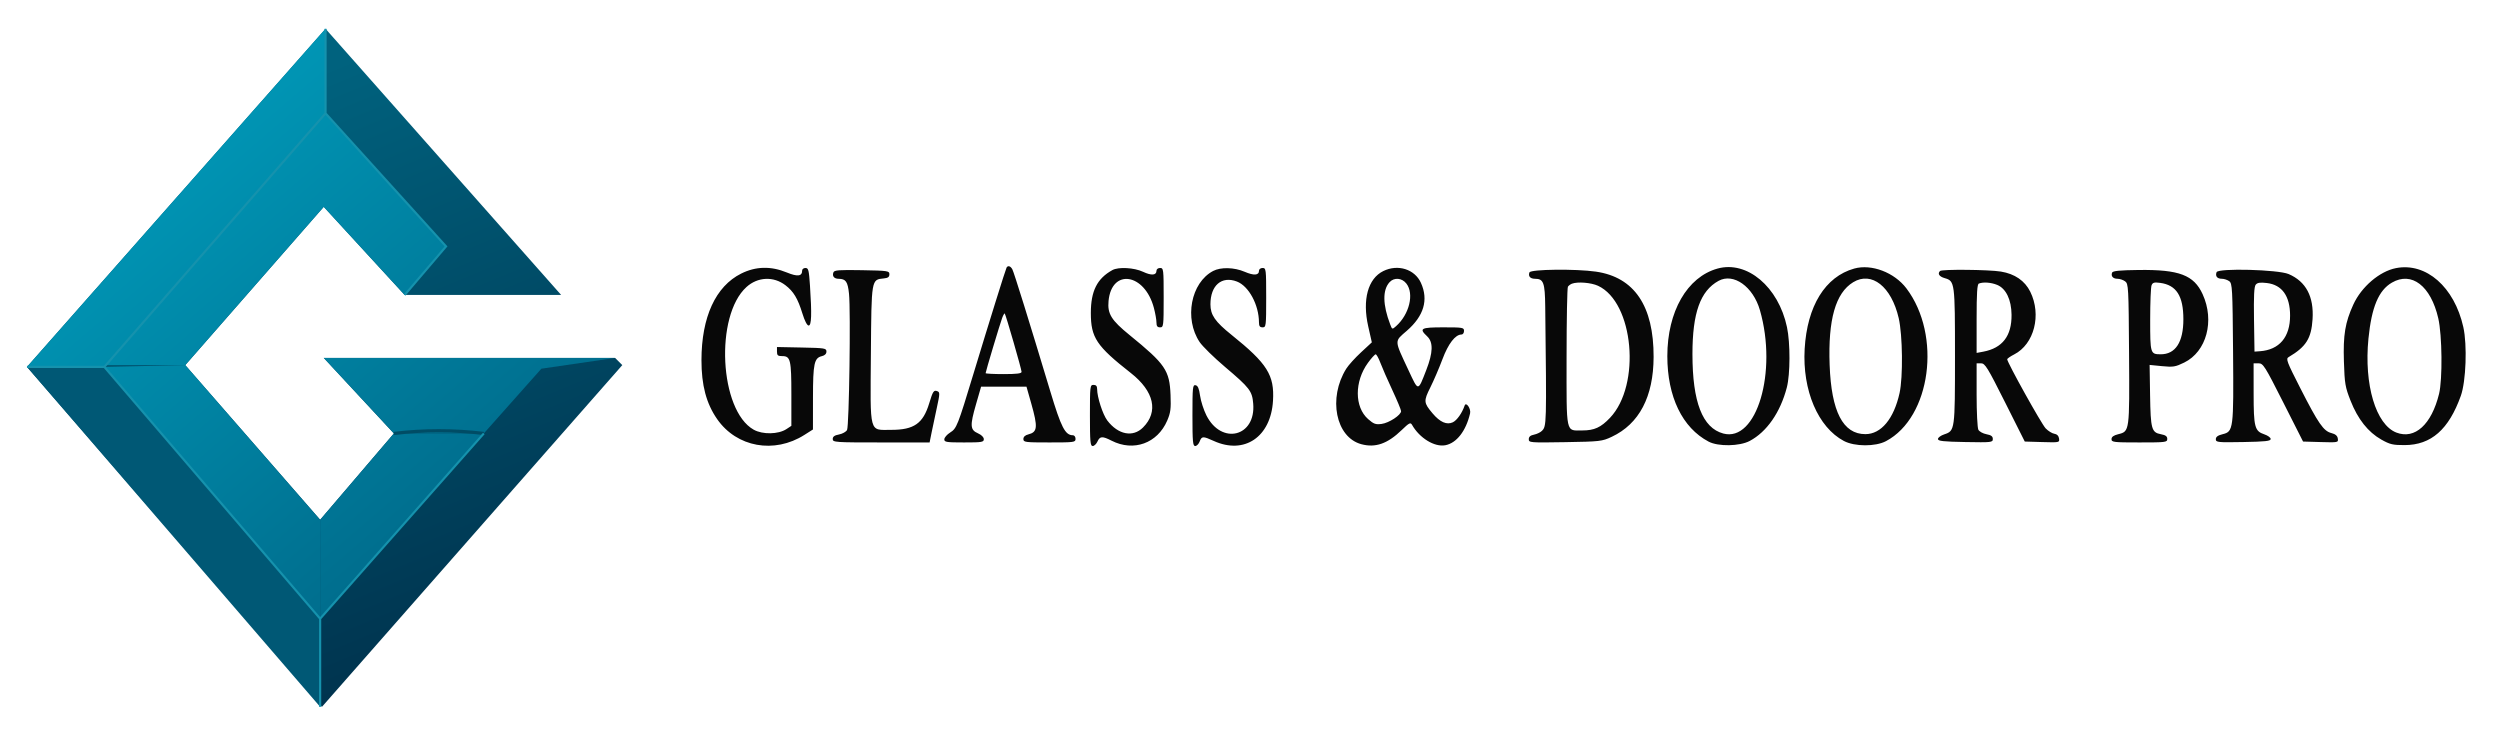
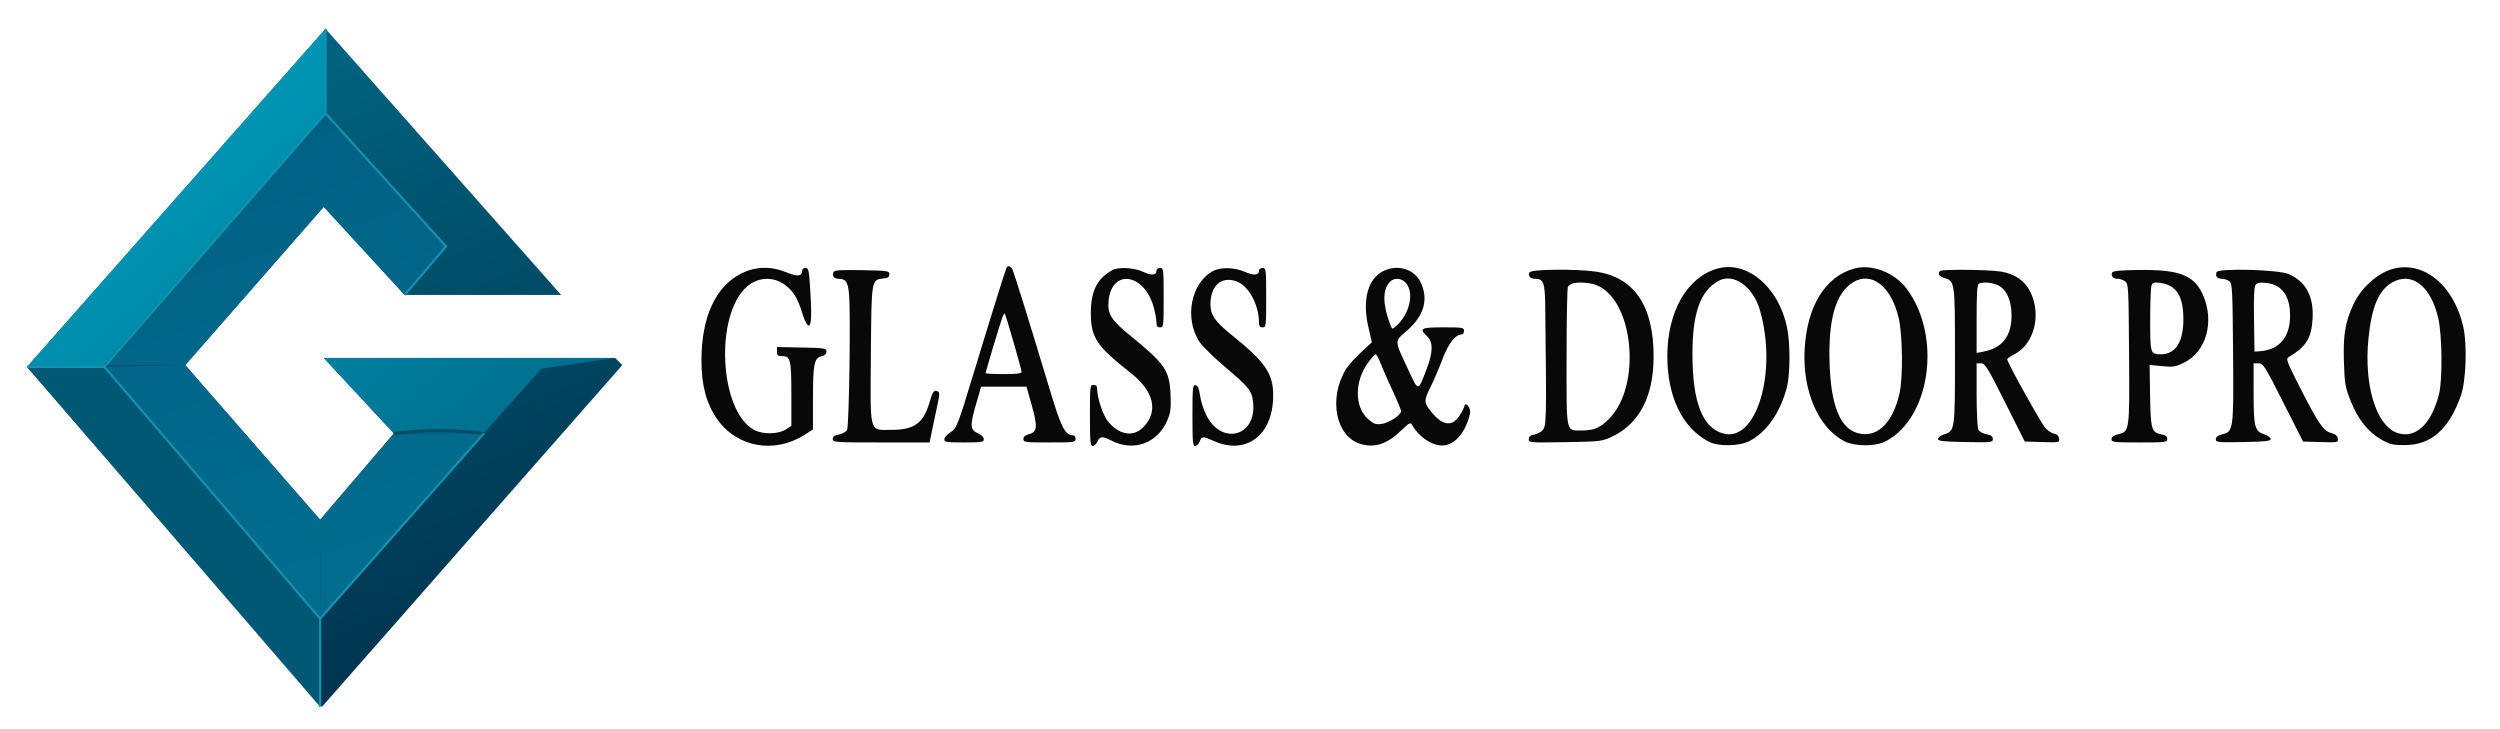
<svg xmlns="http://www.w3.org/2000/svg" viewBox="25 30 1390 405" role="img" aria-labelledby="title">
  <defs>
    <linearGradient id="teal" x1="40" y1="50" x2="280" y2="330" gradientUnits="userSpaceOnUse">
      <stop stop-color="#00a6c5" />
      <stop offset="1" stop-color="#006b8b" />
+     </linearGradient>
+     <linearGradient id="face" x1="120" y1="100" x2="200" y2="350" gradientUnits="userSpaceOnUse">
+       <stop stop-color="#006084" />
+       <stop offset="1" stop-color="#026d8f" />
    </linearGradient>
    <linearGradient id="navy" x1="200" y1="70" x2="325" y2="370" gradientUnits="userSpaceOnUse">
      <stop stop-color="#00627e" />
      <stop offset="1" stop-color="#00344f" />
    </linearGradient>
  </defs>
  <path fill="url(#navy)" d="M206 46 337 194H250L205 145 128 233 203 319 244 271 205 229H367L371 233 204 423 40 234Z" />
  <path fill="url(#teal)" d="M206 46V93L83 234H40Z" />
-   <path fill="url(#teal)" d="M206 93 273 167 250 194 205 145 128 233H83Z" />
-   <path fill="url(#teal)" d="M83 234 203 374V319L128 233Z" />
+   <path fill="url(#face)" d="M206 93 273 167 250 194 205 145 128 233H83Z" />
+   <path fill="url(#face)" d="M83 234 203 374V319L128 233Z" />
  <path fill="#005875" d="M40 234H83L203 374V423Z" />
  <path fill="url(#teal)" d="M205 229H367L326 235 294 271H244Z" />
-   <path fill="url(#teal)" d="M244 271H294L203 374V319Z" />
+   <path fill="url(#face)" d="M244 271H294L203 374V319Z" />
  <path fill="none" stroke="#004c65" stroke-width="1.8" d="M244 271Q269 268 294 271" />
  <path fill="none" stroke="#1592ad" stroke-width="1.2" d="M40 234H83L206 93 273 167 250 194M83 234 203 374 294 271M206 46V93M203 374V423" />
  <path fill="#080808" fill-rule="evenodd" transform="translate(400 160)" d="M 184.663 18.750 C 184.160 19.578, 174.824 49.514, 166.341 77.500 C 157.434 106.882, 156.907 108.213, 153.289 110.484 C 151.522 111.593, 150.060 113.287, 150.039 114.250 C 150.004 115.813, 151.176 116, 161 116 C 170.970 116, 172 115.830, 172 114.180 C 172 113.088, 170.702 111.790, 168.750 110.930 C 164.381 109.008, 164.223 106.690, 167.651 94.822 L 170.487 85 183.107 85 L 195.727 85 198.364 94.290 C 202.129 107.559, 201.876 110.240, 196.740 111.529 C 194.961 111.976, 194 112.881, 194 114.108 C 194 115.877, 194.944 116, 208.500 116 C 222.333 116, 223 115.908, 223 114 C 223 112.900, 222.350 112, 221.556 112 C 217.231 112, 215.021 107.709, 208.937 87.500 C 197.205 48.534, 188.791 21.477, 187.866 19.750 C 186.888 17.921, 185.440 17.470, 184.663 18.750 M 579.951 19.324 C 563.050 24.023, 552.035 43.230, 552.035 68 C 552.035 90.577, 560.377 107.849, 575 115.546 C 580.348 118.361, 592.184 118.163, 597.845 115.164 C 607.330 110.140, 614.868 99.284, 618.467 85.467 C 620.398 78.054, 620.446 60.770, 618.562 51.878 C 613.809 29.458, 596.374 14.757, 579.951 19.324 M 655.951 19.318 C 639.827 23.822, 629.762 40.139, 628.388 64 C 627.063 87.029, 635.825 107.583, 650.209 115.185 C 656.199 118.352, 667.720 118.396, 673.616 115.275 C 698.582 102.059, 704.684 56.455, 684.979 30.356 C 678.269 21.469, 665.557 16.635, 655.951 19.318 M 957.147 19.078 C 948.022 20.866, 937.968 29.458, 933.453 39.325 C 928.895 49.286, 927.746 56.218, 928.215 70.946 C 928.610 83.365, 928.922 85.199, 931.934 92.848 C 935.946 103.036, 941.664 110.256, 949 114.396 C 953.816 117.114, 955.433 117.497, 962 117.475 C 976.728 117.425, 986.518 108.827, 993.229 90.048 C 996.099 82.018, 996.830 61.824, 994.611 51.875 C 989.633 29.554, 973.912 15.792, 957.147 19.078 M 37.096 22.110 C 22.879 29.214, 15.045 46.275, 15.015 70.198 C 14.997 84.209, 17.694 94.347, 23.755 103.052 C 34.641 118.684, 55.491 122.449, 72.250 111.807 L 77 108.792 77.015 91.146 C 77.031 72.050, 77.685 69.019, 82.008 67.998 C 83.614 67.619, 84.500 66.714, 84.500 65.455 C 84.500 63.623, 83.633 63.482, 70.750 63.222 L 57 62.944 57 65.472 C 57 67.608, 57.460 68, 59.965 68 C 64.507 68, 65 70.087, 65 89.319 L 65 106.770 62.250 108.582 C 57.772 111.533, 48.997 111.688, 44.044 108.905 C 24.994 98.198, 22.343 45.571, 40.049 29.575 C 46.303 23.925, 55.056 23.517, 61.678 28.568 C 66.206 32.022, 68.565 35.940, 71.120 44.250 C 72.392 48.389, 73.737 51, 74.597 51 C 76.203 51, 76.410 44.841, 75.344 28.750 C 74.775 20.165, 74.477 19, 72.849 19 C 71.832 19, 71 19.620, 71 20.378 C 71 23.648, 68.485 23.974, 62.439 21.489 C 53.599 17.855, 45.200 18.060, 37.096 22.110 M 243.500 20.164 C 235 24.854, 231.506 31.798, 231.506 44 C 231.506 57.715, 234.612 62.379, 253.752 77.398 C 266.719 87.573, 269.256 98.944, 260.510 107.690 C 254.894 113.306, 246.684 111.696, 240.658 103.796 C 238.130 100.482, 235 90.797, 235 86.290 C 235 84.667, 234.418 84, 233 84 C 231.078 84, 231 84.667, 231 101 C 231 115.551, 231.219 118, 232.521 118 C 233.358 118, 234.555 116.875, 235.182 115.500 C 236.561 112.473, 237.887 112.392, 243.037 115.019 C 255.297 121.274, 268.530 116.493, 273.972 103.844 C 275.841 99.498, 276.127 97.297, 275.821 89.602 C 275.276 75.909, 272.908 72.443, 253.098 56.333 C 242.859 48.006, 240.678 44.479, 241.351 37.339 C 243.068 19.115, 261.425 21.886, 266.551 41.144 C 267.335 44.090, 267.982 47.737, 267.988 49.250 C 267.997 51.329, 268.488 52, 270 52 C 271.919 52, 272 51.333, 272 35.500 C 272 19.667, 271.919 19, 270 19 C 268.871 19, 268 19.667, 268 20.531 C 268 23.107, 265.215 23.321, 260.507 21.108 C 255.585 18.795, 246.860 18.310, 243.500 20.164 M 299.500 20.662 C 287.104 27.196, 283.310 47.193, 292.001 60.185 C 293.589 62.558, 299.933 68.775, 306.100 74 C 319.906 85.698, 321.202 87.387, 321.788 94.453 C 323.310 112.813, 304.179 117.606, 295.770 100.972 C 294.248 97.963, 292.660 93.030, 292.240 90.011 C 291.678 85.975, 291.016 84.434, 289.738 84.188 C 288.142 83.881, 288 85.250, 288 100.927 C 288 115.559, 288.218 118, 289.525 118 C 290.363 118, 291.477 116.875, 292 115.500 C 293.158 112.453, 293.845 112.422, 299.805 115.145 C 316.839 122.929, 331.579 112.975, 332.785 92.873 C 333.644 78.557, 329.622 72.160, 309.705 56.162 C 300.556 48.813, 298.009 45.125, 298.004 39.218 C 297.995 28.674, 304.233 23.289, 312.707 26.526 C 319.318 29.051, 324.946 39.464, 324.988 49.250 C 324.997 51.329, 325.488 52, 327 52 C 328.919 52, 329 51.333, 329 35.500 C 329 19.667, 328.919 19, 327 19 C 325.871 19, 325 19.667, 325 20.531 C 325 23.120, 322.187 23.327, 317.045 21.115 C 311.232 18.614, 303.750 18.421, 299.500 20.662 M 394.104 20.718 C 385.579 24.918, 382.384 36.621, 385.722 51.421 L 387.736 60.350 381.734 65.906 C 378.434 68.962, 374.742 73.046, 373.531 74.981 C 363.300 91.327, 367.652 113.145, 381.909 116.978 C 389.734 119.081, 396.447 116.733, 404.308 109.142 C 408.506 105.089, 409.237 104.715, 410.078 106.197 C 414.256 113.566, 422.580 118.676, 428.573 117.552 C 434.841 116.376, 440.059 109.683, 442.362 99.864 C 442.971 97.269, 440.126 93.168, 439.336 95.500 C 437.931 99.644, 435.065 103.704, 432.779 104.790 C 429.401 106.393, 425.635 104.732, 421.496 99.813 C 416.541 93.924, 416.464 93.021, 420.267 85.404 C 422.163 81.607, 425.194 74.547, 427.003 69.717 C 430.235 61.081, 434.152 56, 437.577 56 C 438.360 56, 439 55.100, 439 54 C 439 52.116, 438.333 52, 427.500 52 C 414.934 52, 413.830 52.613, 418.500 57 C 421.961 60.251, 421.807 65.991, 417.996 75.782 C 413.315 87.810, 413.705 87.802, 408.185 75.989 C 400.084 58.652, 400.146 60.043, 407.210 53.898 C 416.696 45.648, 419.322 36.713, 415.036 27.271 C 411.579 19.654, 402.215 16.723, 394.104 20.718 M 88.390 21.426 C 87.580 23.537, 88.768 24.998, 91.309 25.015 C 95.271 25.043, 96.356 26.610, 97.049 33.304 C 98.040 42.886, 97.122 106.903, 95.962 109.071 C 95.420 110.085, 93.406 111.208, 91.488 111.568 C 88.966 112.041, 88 112.746, 88 114.111 C 88 115.916, 89.196 116, 114.929 116 L 141.858 116 143.017 110.250 C 143.655 107.088, 144.982 100.815, 145.966 96.310 C 147.567 88.984, 147.593 88.058, 146.211 87.527 C 144.172 86.745, 143.689 87.452, 141.643 94.224 C 138.250 105.457, 133.197 109, 120.573 109 C 108.054 109, 108.870 112.039, 109.215 66.726 C 109.532 24.983, 109.448 25.476, 116.355 24.806 C 118.731 24.575, 119.500 24.011, 119.500 22.500 C 119.500 20.599, 118.741 20.486, 104.229 20.224 C 91.499 19.994, 88.863 20.194, 88.390 21.426 M 475.380 21.452 C 474.560 23.588, 475.798 25, 478.488 25 C 483.198 25, 483.988 27.141, 484.143 40.321 C 484.921 106.782, 484.917 106.940, 482.258 109.599 C 481.434 110.423, 479.463 111.357, 477.879 111.674 C 475.880 112.074, 475 112.850, 475 114.214 C 475 116.112, 475.676 116.166, 495.250 115.839 C 514.683 115.514, 515.727 115.394, 521.120 112.865 C 536.399 105.701, 544.334 90.582, 544.405 68.500 C 544.496 40.100, 533.695 24.116, 512.326 21.027 C 501.122 19.407, 476.054 19.695, 475.380 21.452 M 703.667 20.667 C 702.160 22.174, 703.189 23.765, 706.237 24.639 C 711.884 26.259, 711.971 26.911, 711.971 68 C 711.971 109.256, 711.935 109.516, 706 111.505 C 704.075 112.151, 702.500 113.313, 702.500 114.089 C 702.500 115.230, 705.420 115.553, 717.750 115.776 C 732.377 116.041, 733 115.971, 733 114.071 C 733 112.596, 732.099 111.922, 729.473 111.429 C 727.533 111.065, 725.508 109.949, 724.973 108.949 C 724.438 107.950, 724 99.227, 724 89.566 L 724 72 726.465 72 C 728.676 72, 730.061 74.250, 739.850 93.750 L 750.769 115.500 760.459 115.787 C 770.052 116.071, 770.146 116.051, 769.824 113.787 C 769.614 112.302, 768.709 111.388, 767.243 111.180 C 766.002 111.003, 763.817 109.653, 762.387 108.180 C 760.070 105.792, 741.035 71.590, 741.010 69.770 C 741.004 69.369, 742.743 68.151, 744.874 67.064 C 756.016 61.380, 760.205 45.028, 753.813 32.167 C 750.784 26.073, 745.209 22.255, 737.500 20.993 C 730.755 19.890, 704.695 19.638, 703.667 20.667 M 799.325 21.595 C 798.568 23.567, 799.849 25, 802.368 25 C 803.605 25, 805.491 25.638, 806.559 26.419 C 808.415 27.775, 808.511 29.544, 808.759 66.669 C 809.048 109.981, 809.066 109.850, 802.725 111.426 C 800.125 112.073, 799 112.904, 799 114.176 C 799 115.863, 800.166 116, 814.500 116 C 829.214 116, 830 115.901, 830 114.045 C 830 112.600, 829.080 111.918, 826.473 111.429 C 821.261 110.451, 820.745 108.592, 820.448 89.746 L 820.183 72.897 827.072 73.576 C 833.275 74.187, 834.502 73.989, 839.412 71.587 C 851.838 65.507, 856.449 48.398, 849.659 33.566 C 844.792 22.935, 836.608 19.833, 814.164 20.109 C 803.401 20.242, 799.702 20.612, 799.325 21.595 M 857.427 21.328 C 856.575 23.550, 857.736 25, 860.368 25 C 861.605 25, 863.441 25.602, 864.447 26.337 C 866.153 27.585, 866.296 30.216, 866.586 65.587 C 866.940 108.794, 866.795 109.933, 860.750 111.426 C 858.102 112.080, 857 112.896, 857 114.202 C 857 115.933, 857.980 116.034, 872.250 115.776 C 884.580 115.553, 887.500 115.230, 887.500 114.089 C 887.500 113.313, 885.925 112.151, 884 111.505 C 878.591 109.693, 878.031 107.564, 878.015 88.750 L 878 72 880.750 72.007 C 883.327 72.013, 884.192 73.382, 894.500 93.757 L 905.500 115.500 915.324 115.787 C 924.986 116.069, 925.143 116.037, 924.824 113.846 C 924.597 112.288, 923.518 111.365, 921.232 110.776 C 916.876 109.653, 914.029 105.536, 903.967 85.815 C 896.436 71.053, 895.852 69.502, 897.467 68.548 C 907.182 62.809, 910.095 58.198, 910.783 47.475 C 911.588 34.940, 907.127 26.515, 897.500 22.386 C 891.635 19.870, 858.324 18.991, 857.427 21.328 M 397.565 26.928 C 393.637 31.269, 393.771 39.427, 397.951 50.382 C 399.039 53.234, 399.073 53.244, 401.177 51.382 C 408.601 44.810, 411.387 33.304, 406.927 27.635 C 404.428 24.458, 400.096 24.131, 397.565 26.928 M 580.500 26.164 C 570.357 31.760, 566 43.989, 566 66.859 C 566 93.564, 571.571 107.923, 583.142 111.038 C 601.695 116.034, 613.376 76.737, 603.522 42.480 C 599.737 29.321, 588.812 21.579, 580.500 26.164 M 655.366 26.919 C 645.558 32.899, 641.348 47.691, 642.275 72.911 C 643.229 98.865, 649.698 111.385, 662.153 111.385 C 670.907 111.385, 677.967 102.900, 681.156 88.547 C 683.132 79.654, 682.869 56.340, 680.686 46.896 C 676.622 29.313, 665.643 20.652, 655.366 26.919 M 954.903 27.132 C 947.508 31.421, 943.598 40.753, 941.856 58.277 C 939.315 83.828, 945.966 106.148, 957.426 110.525 C 967.685 114.443, 976.927 106.043, 981.110 89 C 983.096 80.906, 982.850 56.428, 980.687 47 C 976.547 28.952, 965.905 20.751, 954.903 27.132 M 499 27.729 C 498.175 28.043, 497.169 28.795, 496.765 29.400 C 496.361 30.005, 496.024 47.657, 496.015 68.628 C 495.998 112.072, 495.407 109.337, 504.803 109.328 C 511.455 109.322, 515.062 107.677, 520.144 102.332 C 537.544 84.033, 533.389 38.104, 513.500 28.896 C 509.673 27.124, 502.174 26.521, 499 27.729 M 725.250 27.662 C 724.311 28.041, 724 32.908, 724 47.195 L 724 66.223 727.703 65.528 C 738.372 63.526, 743.546 56.768, 743.420 45 C 743.330 36.642, 740.372 30.471, 735.473 28.424 C 732.101 27.016, 727.671 26.685, 725.250 27.662 M 821.268 28.621 C 820.846 29.654, 820.500 38.279, 820.500 47.787 C 820.500 66.614, 820.603 66.954, 826.300 66.985 C 834.562 67.030, 838.956 60.264, 838.956 47.500 C 838.956 34.564, 835.081 28.491, 826.056 27.281 C 822.757 26.838, 821.899 27.079, 821.268 28.621 M 879.193 28.267 C 878.284 29.362, 878.026 34.535, 878.226 47.631 L 878.500 65.500 881.500 65.286 C 892.304 64.517, 898.286 57.466, 898.286 45.500 C 898.286 34.614, 893.838 28.360, 885.383 27.359 C 881.667 26.919, 880.124 27.145, 879.193 28.267 M 182.226 46.718 C 181.033 49.898, 173 76.679, 173 77.475 C 173 77.764, 177.500 78, 183 78 C 190.335 78, 192.999 77.667, 192.996 76.750 C 192.992 75.340, 184.200 44.867, 183.634 44.301 C 183.434 44.100, 182.800 45.188, 182.226 46.718 M 385.568 71.750 C 378.009 82.154, 378.062 96.335, 385.685 103.028 C 388.802 105.765, 389.873 106.146, 393.198 105.700 C 397.331 105.146, 404 100.760, 404 98.597 C 404 97.881, 401.812 92.616, 399.138 86.897 C 396.464 81.179, 393.478 74.362, 392.502 71.750 C 391.527 69.138, 390.344 67, 389.874 67 C 389.404 67, 387.466 69.138, 385.568 71.750" />
</svg>
